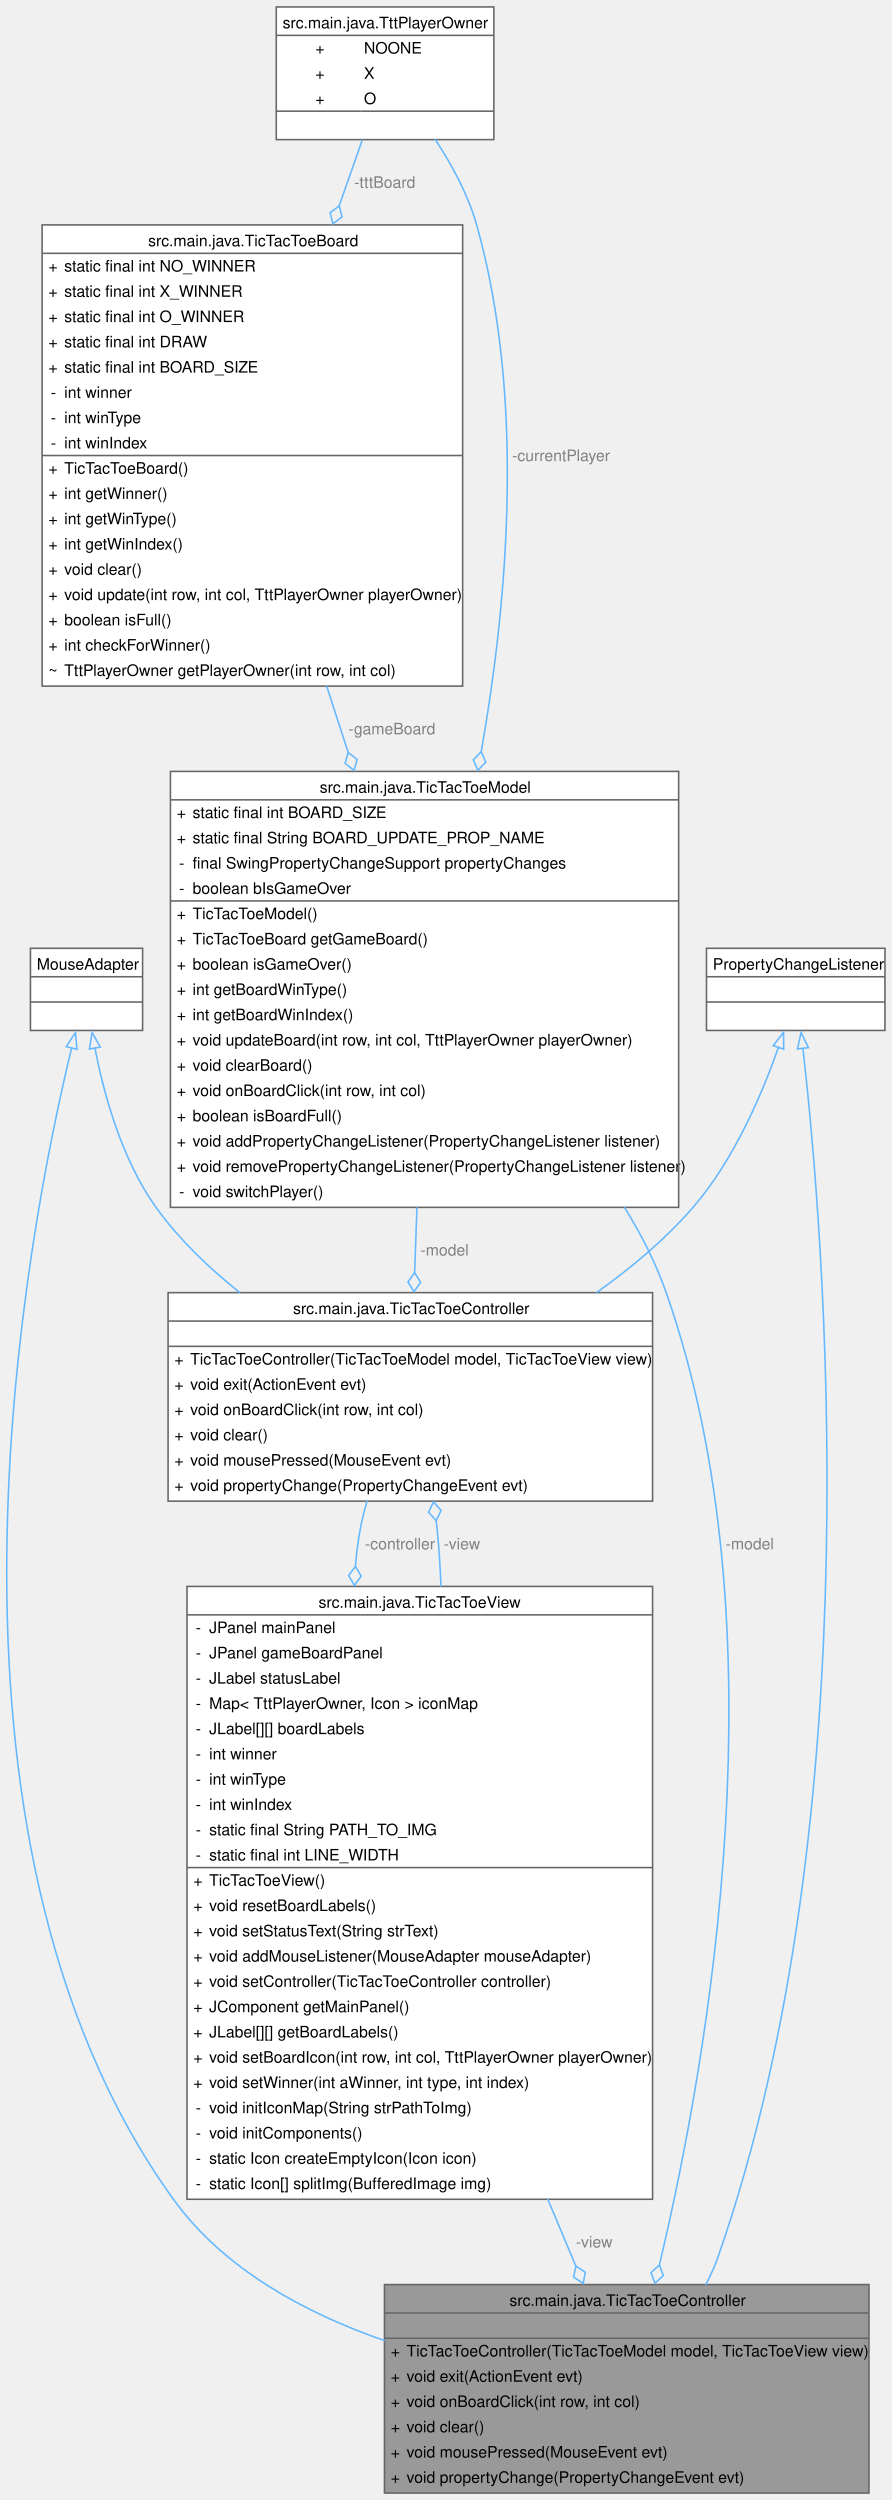
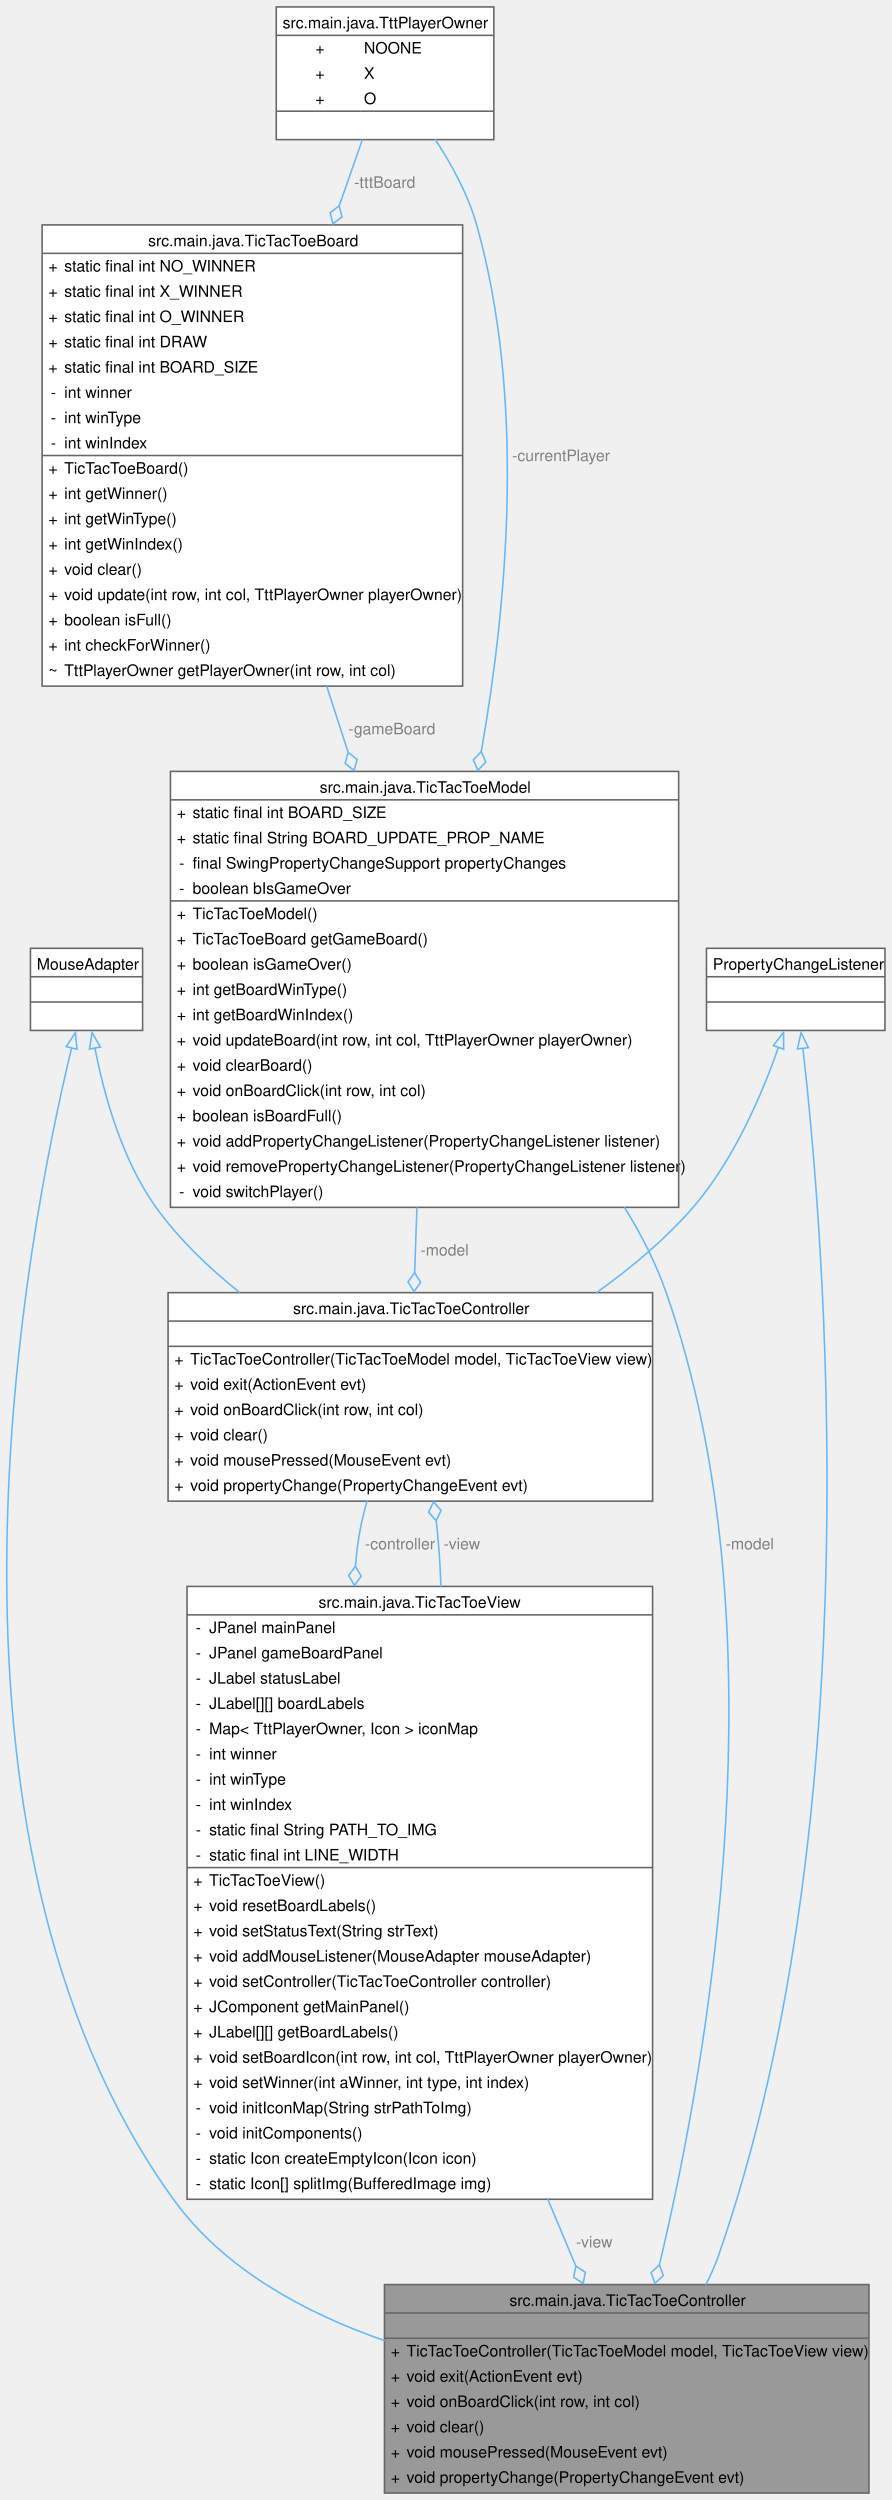
<svg xmlns="http://www.w3.org/2000/svg" xmlns:xlink="http://www.w3.org/1999/xlink" width="564pt" height="1582pt" viewBox="0.00 0.00 564.28 1582.00">
  <g id="graph0" class="graph" transform="scale(1 1) rotate(0) translate(4 1578)">
    <g id="Node000001" class="node">
      <g id="a_Node000001">
        <a xlink:title=" ">
          <polygon fill="#999999" stroke="none" points="546.16,-132 239.41,-132 239.41,0 546.16,0 546.16,-132" />
          <text text-anchor="start" x="318.53" y="-118.5" font-family="Helvetica,sans-Serif" font-size="10.00">src.main.java.TicTacToeController</text>
          <text text-anchor="start" x="391.28" y="-102.5" font-family="Helvetica,sans-Serif" font-size="10.00"> </text>
          <text text-anchor="start" x="243.41" y="-86.5" font-family="Helvetica,sans-Serif" font-size="10.00">+</text>
          <text text-anchor="start" x="253.41" y="-86.5" font-family="Helvetica,sans-Serif" font-size="10.00">TicTacToeController(TicTacToeModel model, TicTacToeView view)</text>
          <text text-anchor="start" x="243.41" y="-70.5" font-family="Helvetica,sans-Serif" font-size="10.00">+</text>
          <text text-anchor="start" x="253.41" y="-70.5" font-family="Helvetica,sans-Serif" font-size="10.00">void exit(ActionEvent evt)</text>
          <text text-anchor="start" x="243.41" y="-54.5" font-family="Helvetica,sans-Serif" font-size="10.00">+</text>
          <text text-anchor="start" x="253.41" y="-54.5" font-family="Helvetica,sans-Serif" font-size="10.00">void onBoardClick(int row, int col)</text>
          <text text-anchor="start" x="243.41" y="-38.5" font-family="Helvetica,sans-Serif" font-size="10.00">+</text>
          <text text-anchor="start" x="253.41" y="-38.5" font-family="Helvetica,sans-Serif" font-size="10.00">void clear()</text>
          <text text-anchor="start" x="243.41" y="-22.5" font-family="Helvetica,sans-Serif" font-size="10.00">+</text>
          <text text-anchor="start" x="253.41" y="-22.5" font-family="Helvetica,sans-Serif" font-size="10.00">void mousePressed(MouseEvent evt)</text>
          <text text-anchor="start" x="243.41" y="-6.5" font-family="Helvetica,sans-Serif" font-size="10.00">+</text>
          <text text-anchor="start" x="253.41" y="-6.5" font-family="Helvetica,sans-Serif" font-size="10.00">void propertyChange(PropertyChangeEvent evt)</text>
          <polygon fill="#666666" stroke="#666666" points="239.41,-114 239.41,-114 546.16,-114 546.16,-114 239.41,-114" />
          <polygon fill="#666666" stroke="#666666" points="239.41,-98 239.41,-98 546.16,-98 546.16,-98 239.41,-98" />
          <polygon fill="none" stroke="#666666" points="239.41,0 239.41,-132 546.16,-132 546.16,0 239.41,0" />
        </a>
      </g>
    </g>
    <g id="Node000002" class="node">
      <g id="a_Node000002">
        <a xlink:title=" ">
          <polygon fill="white" stroke="none" points="86.28,-978 15.28,-978 15.28,-926 86.28,-926 86.28,-978" />
          <text text-anchor="start" x="19.28" y="-964.5" font-family="Helvetica,sans-Serif" font-size="10.00">MouseAdapter</text>
          <text text-anchor="start" x="49.28" y="-948.5" font-family="Helvetica,sans-Serif" font-size="10.00"> </text>
          <text text-anchor="start" x="49.28" y="-932.5" font-family="Helvetica,sans-Serif" font-size="10.00"> </text>
          <polygon fill="#666666" stroke="#666666" points="15.28,-960 15.28,-960 86.28,-960 86.28,-960 15.28,-960" />
          <polygon fill="#666666" stroke="#666666" points="15.28,-944 15.28,-944 86.28,-944 86.28,-944 15.28,-944" />
          <polygon fill="none" stroke="#666666" points="15.28,-926 15.28,-978 86.28,-978 86.28,-926 15.28,-926" />
        </a>
      </g>
    </g>
    <g id="edge1_Node000001_Node000002" class="edge">
      <g id="a_edge1_Node000001_Node000002">
        <a xlink:title=" ">
          <path fill="none" stroke="#63b8ff" d="M41.42,-915.24C12.91,-797.7 -61.17,-417.52 105.78,-186 137.65,-141.81 189.04,-113.97 239.6,-96.45" />
          <polygon fill="none" stroke="#63b8ff" points="37.95,-915.76 43.75,-924.63 44.74,-914.08 37.95,-915.76" />
        </a>
      </g>
    </g>
    <g id="Node000008" class="node">
      <g id="a_Node000008">
        <a xlink:href="classsrc_1_1main_1_1java_1_1_tic_tac_toe_controller.html" target="_top" xlink:title=" ">
          <polygon fill="white" stroke="none" points="409.16,-760 102.41,-760 102.41,-628 409.16,-628 409.16,-760" />
          <text text-anchor="start" x="181.53" y="-746.5" font-family="Helvetica,sans-Serif" font-size="10.00">src.main.java.TicTacToeController</text>
          <text text-anchor="start" x="254.28" y="-730.5" font-family="Helvetica,sans-Serif" font-size="10.00"> </text>
          <text text-anchor="start" x="106.41" y="-714.5" font-family="Helvetica,sans-Serif" font-size="10.00">+</text>
          <text text-anchor="start" x="116.41" y="-714.5" font-family="Helvetica,sans-Serif" font-size="10.00">TicTacToeController(TicTacToeModel model, TicTacToeView view)</text>
          <text text-anchor="start" x="106.41" y="-698.5" font-family="Helvetica,sans-Serif" font-size="10.00">+</text>
          <text text-anchor="start" x="116.41" y="-698.5" font-family="Helvetica,sans-Serif" font-size="10.00">void exit(ActionEvent evt)</text>
          <text text-anchor="start" x="106.41" y="-682.5" font-family="Helvetica,sans-Serif" font-size="10.00">+</text>
          <text text-anchor="start" x="116.41" y="-682.5" font-family="Helvetica,sans-Serif" font-size="10.00">void onBoardClick(int row, int col)</text>
          <text text-anchor="start" x="106.41" y="-666.5" font-family="Helvetica,sans-Serif" font-size="10.00">+</text>
          <text text-anchor="start" x="116.41" y="-666.5" font-family="Helvetica,sans-Serif" font-size="10.00">void clear()</text>
          <text text-anchor="start" x="106.41" y="-650.5" font-family="Helvetica,sans-Serif" font-size="10.00">+</text>
          <text text-anchor="start" x="116.41" y="-650.5" font-family="Helvetica,sans-Serif" font-size="10.00">void mousePressed(MouseEvent evt)</text>
          <text text-anchor="start" x="106.41" y="-634.5" font-family="Helvetica,sans-Serif" font-size="10.00">+</text>
          <text text-anchor="start" x="116.41" y="-634.5" font-family="Helvetica,sans-Serif" font-size="10.00">void propertyChange(PropertyChangeEvent evt)</text>
          <polygon fill="#666666" stroke="#666666" points="102.41,-742 102.41,-742 409.16,-742 409.16,-742 102.41,-742" />
          <polygon fill="#666666" stroke="#666666" points="102.41,-726 102.41,-726 409.16,-726 409.16,-726 102.41,-726" />
          <polygon fill="none" stroke="#666666" points="102.41,-628 102.41,-760 409.16,-760 409.16,-628 102.41,-628" />
        </a>
      </g>
    </g>
    <g id="edge9_Node000008_Node000002" class="edge">
      <g id="a_edge9_Node000008_Node000002">
        <a xlink:title=" ">
          <path fill="none" stroke="#63b8ff" d="M56.02,-915.17C61.7,-885.8 73.05,-844.28 94.78,-814 109.27,-793.81 128.23,-775.62 148.02,-759.88" />
          <polygon fill="none" stroke="#63b8ff" points="52.63,-914.22 54.31,-924.68 59.52,-915.46 52.63,-914.22" />
        </a>
      </g>
    </g>
    <g id="Node000003" class="node">
      <g id="a_Node000003">
        <a xlink:title=" ">
          <polygon fill="white" stroke="none" points="556.28,-978 443.28,-978 443.28,-926 556.28,-926 556.28,-978" />
          <text text-anchor="start" x="447.28" y="-964.5" font-family="Helvetica,sans-Serif" font-size="10.00">PropertyChangeListener</text>
          <text text-anchor="start" x="498.28" y="-948.5" font-family="Helvetica,sans-Serif" font-size="10.00"> </text>
          <text text-anchor="start" x="498.28" y="-932.5" font-family="Helvetica,sans-Serif" font-size="10.00"> </text>
          <polygon fill="#666666" stroke="#666666" points="443.28,-960 443.28,-960 556.28,-960 556.28,-960 443.28,-960" />
          <polygon fill="#666666" stroke="#666666" points="443.28,-944 443.28,-944 556.28,-944 556.28,-944 443.28,-944" />
          <polygon fill="none" stroke="#666666" points="443.28,-926 443.28,-978 556.28,-978 556.28,-926 443.28,-926" />
        </a>
      </g>
    </g>
    <g id="edge2_Node000001_Node000003" class="edge">
      <g id="a_edge2_Node000001_Node000003">
        <a xlink:title=" ">
          <path fill="none" stroke="#63b8ff" d="M504.33,-914.85C517.47,-799.36 548.58,-430.48 450.78,-150 448.64,-143.86 445.91,-137.76 442.8,-131.82" />
          <polygon fill="none" stroke="#63b8ff" points="500.87,-914.3 503.19,-924.64 507.82,-915.11 500.87,-914.3" />
        </a>
      </g>
    </g>
    <g id="edge10_Node000008_Node000003" class="edge">
      <g id="a_edge10_Node000008_Node000003">
        <a xlink:title=" ">
          <path fill="none" stroke="#63b8ff" d="M488.93,-915.52C478.57,-885.93 460.68,-843.92 434.78,-814 417.32,-793.83 395.65,-775.64 373.48,-759.9" />
          <polygon fill="none" stroke="#63b8ff" points="485.54,-916.41 492.05,-924.77 492.17,-914.17 485.54,-916.41" />
        </a>
      </g>
    </g>
    <g id="Node000004" class="node">
      <g id="a_Node000004">
        <a xlink:href="classsrc_1_1main_1_1java_1_1_tic_tac_toe_model.html" target="_top" xlink:title=" ">
          <polygon fill="white" stroke="none" points="425.66,-1090 103.91,-1090 103.91,-814 425.66,-814 425.66,-1090" />
          <text text-anchor="start" x="198.41" y="-1076.5" font-family="Helvetica,sans-Serif" font-size="10.00">src.main.java.TicTacToeModel</text>
          <text text-anchor="start" x="107.91" y="-1060.5" font-family="Helvetica,sans-Serif" font-size="10.00">+</text>
          <text text-anchor="start" x="117.91" y="-1060.5" font-family="Helvetica,sans-Serif" font-size="10.00">static final int BOARD_SIZE</text>
          <text text-anchor="start" x="107.91" y="-1044.5" font-family="Helvetica,sans-Serif" font-size="10.00">+</text>
          <text text-anchor="start" x="117.91" y="-1044.5" font-family="Helvetica,sans-Serif" font-size="10.00">static final String BOARD_UPDATE_PROP_NAME</text>
          <text text-anchor="start" x="109.41" y="-1028.5" font-family="Helvetica,sans-Serif" font-size="10.00">-</text>
          <text text-anchor="start" x="117.91" y="-1028.5" font-family="Helvetica,sans-Serif" font-size="10.00">final SwingPropertyChangeSupport propertyChanges</text>
          <text text-anchor="start" x="109.41" y="-1012.5" font-family="Helvetica,sans-Serif" font-size="10.00">-</text>
          <text text-anchor="start" x="117.91" y="-1012.5" font-family="Helvetica,sans-Serif" font-size="10.00">boolean bIsGameOver</text>
          <text text-anchor="start" x="107.91" y="-996.5" font-family="Helvetica,sans-Serif" font-size="10.00">+</text>
          <text text-anchor="start" x="117.91" y="-996.5" font-family="Helvetica,sans-Serif" font-size="10.00">TicTacToeModel()</text>
          <text text-anchor="start" x="107.91" y="-980.5" font-family="Helvetica,sans-Serif" font-size="10.00">+</text>
          <text text-anchor="start" x="117.91" y="-980.5" font-family="Helvetica,sans-Serif" font-size="10.00">TicTacToeBoard getGameBoard()</text>
          <text text-anchor="start" x="107.91" y="-964.5" font-family="Helvetica,sans-Serif" font-size="10.00">+</text>
          <text text-anchor="start" x="117.91" y="-964.5" font-family="Helvetica,sans-Serif" font-size="10.00">boolean isGameOver()</text>
          <text text-anchor="start" x="107.91" y="-948.5" font-family="Helvetica,sans-Serif" font-size="10.00">+</text>
          <text text-anchor="start" x="117.91" y="-948.5" font-family="Helvetica,sans-Serif" font-size="10.00">int getBoardWinType()</text>
          <text text-anchor="start" x="107.91" y="-932.5" font-family="Helvetica,sans-Serif" font-size="10.00">+</text>
          <text text-anchor="start" x="117.91" y="-932.5" font-family="Helvetica,sans-Serif" font-size="10.00">int getBoardWinIndex()</text>
          <text text-anchor="start" x="107.91" y="-916.5" font-family="Helvetica,sans-Serif" font-size="10.00">+</text>
          <text text-anchor="start" x="117.91" y="-916.5" font-family="Helvetica,sans-Serif" font-size="10.00">void updateBoard(int row, int col, TttPlayerOwner playerOwner)</text>
          <text text-anchor="start" x="107.91" y="-900.5" font-family="Helvetica,sans-Serif" font-size="10.00">+</text>
          <text text-anchor="start" x="117.91" y="-900.5" font-family="Helvetica,sans-Serif" font-size="10.00">void clearBoard()</text>
          <text text-anchor="start" x="107.91" y="-884.5" font-family="Helvetica,sans-Serif" font-size="10.00">+</text>
          <text text-anchor="start" x="117.91" y="-884.5" font-family="Helvetica,sans-Serif" font-size="10.00">void onBoardClick(int row, int col)</text>
          <text text-anchor="start" x="107.91" y="-868.5" font-family="Helvetica,sans-Serif" font-size="10.00">+</text>
          <text text-anchor="start" x="117.91" y="-868.5" font-family="Helvetica,sans-Serif" font-size="10.00">boolean isBoardFull()</text>
          <text text-anchor="start" x="107.91" y="-852.5" font-family="Helvetica,sans-Serif" font-size="10.00">+</text>
          <text text-anchor="start" x="117.91" y="-852.5" font-family="Helvetica,sans-Serif" font-size="10.00">void addPropertyChangeListener(PropertyChangeListener listener)</text>
          <text text-anchor="start" x="107.91" y="-836.5" font-family="Helvetica,sans-Serif" font-size="10.00">+</text>
          <text text-anchor="start" x="117.91" y="-836.5" font-family="Helvetica,sans-Serif" font-size="10.00">void removePropertyChangeListener(PropertyChangeListener listener)</text>
          <text text-anchor="start" x="109.41" y="-820.5" font-family="Helvetica,sans-Serif" font-size="10.00">-</text>
          <text text-anchor="start" x="117.91" y="-820.5" font-family="Helvetica,sans-Serif" font-size="10.00">void switchPlayer()</text>
          <polygon fill="#666666" stroke="#666666" points="103.91,-1072 103.91,-1072 425.66,-1072 425.66,-1072 103.91,-1072" />
          <polygon fill="#666666" stroke="#666666" points="103.91,-1008 103.91,-1008 115.91,-1008 115.91,-1008 103.91,-1008" />
          <polygon fill="#666666" stroke="#666666" points="115.91,-1008 115.91,-1008 425.66,-1008 425.66,-1008 115.91,-1008" />
          <polygon fill="none" stroke="#666666" points="103.91,-814 103.91,-1090 425.66,-1090 425.66,-814 103.91,-814" />
        </a>
      </g>
    </g>
    <g id="edge3_Node000001_Node000004" class="edge">
      <g id="a_edge3_Node000001_Node000004">
        <a xlink:title=" ">
          <path fill="none" stroke="#63b8ff" d="M391.32,-814.07C402.02,-796.81 411.24,-778.64 417.78,-760 492.38,-547.56 444.64,-275.66 413.5,-144.55" />
          <polygon fill="none" stroke="#63b8ff" points="413.48,-144.47 408.18,-139.58 410.66,-132.81 415.95,-137.7 413.48,-144.47" />
        </a>
      </g>
      <text text-anchor="start" x="455.43" y="-597.5" font-family="Helvetica,sans-Serif" font-size="10.00" fill="grey">-model</text>
    </g>
    <g id="edge11_Node000008_Node000004" class="edge">
      <g id="a_edge11_Node000008_Node000004">
        <a xlink:title=" ">
          <path fill="none" stroke="#63b8ff" d="M259.97,-814.01C259.47,-799.83 258.97,-785.8 258.51,-772.62" />
          <polygon fill="none" stroke="#63b8ff" points="258.51,-772.64 254.3,-766.79 258.09,-760.65 262.3,-766.51 258.51,-772.64" />
        </a>
      </g>
      <text text-anchor="start" x="262.21" y="-783.5" font-family="Helvetica,sans-Serif" font-size="10.00" fill="grey">-model</text>
    </g>
    <g id="Node000005" class="node">
      <g id="a_Node000005">
        <a xlink:href="classsrc_1_1main_1_1java_1_1_tic_tac_toe_board.html" target="_top" xlink:title=" ">
          <polygon fill="white" stroke="none" points="288.91,-1436 22.66,-1436 22.66,-1144 288.91,-1144 288.91,-1436" />
          <text text-anchor="start" x="89.78" y="-1422.5" font-family="Helvetica,sans-Serif" font-size="10.00">src.main.java.TicTacToeBoard</text>
          <text text-anchor="start" x="26.66" y="-1406.5" font-family="Helvetica,sans-Serif" font-size="10.00">+</text>
          <text text-anchor="start" x="36.66" y="-1406.5" font-family="Helvetica,sans-Serif" font-size="10.00">static final int NO_WINNER</text>
          <text text-anchor="start" x="26.66" y="-1390.5" font-family="Helvetica,sans-Serif" font-size="10.00">+</text>
          <text text-anchor="start" x="36.66" y="-1390.5" font-family="Helvetica,sans-Serif" font-size="10.00">static final int X_WINNER</text>
          <text text-anchor="start" x="26.66" y="-1374.5" font-family="Helvetica,sans-Serif" font-size="10.00">+</text>
          <text text-anchor="start" x="36.66" y="-1374.5" font-family="Helvetica,sans-Serif" font-size="10.00">static final int O_WINNER</text>
          <text text-anchor="start" x="26.66" y="-1358.5" font-family="Helvetica,sans-Serif" font-size="10.00">+</text>
          <text text-anchor="start" x="36.66" y="-1358.5" font-family="Helvetica,sans-Serif" font-size="10.00">static final int DRAW</text>
          <text text-anchor="start" x="26.66" y="-1342.5" font-family="Helvetica,sans-Serif" font-size="10.00">+</text>
          <text text-anchor="start" x="36.66" y="-1342.5" font-family="Helvetica,sans-Serif" font-size="10.00">static final int BOARD_SIZE</text>
          <text text-anchor="start" x="28.16" y="-1326.5" font-family="Helvetica,sans-Serif" font-size="10.00">-</text>
          <text text-anchor="start" x="36.66" y="-1326.5" font-family="Helvetica,sans-Serif" font-size="10.00">int winner</text>
          <text text-anchor="start" x="28.16" y="-1310.5" font-family="Helvetica,sans-Serif" font-size="10.00">-</text>
          <text text-anchor="start" x="36.66" y="-1310.5" font-family="Helvetica,sans-Serif" font-size="10.00">int winType</text>
          <text text-anchor="start" x="28.16" y="-1294.5" font-family="Helvetica,sans-Serif" font-size="10.00">-</text>
          <text text-anchor="start" x="36.66" y="-1294.5" font-family="Helvetica,sans-Serif" font-size="10.00">int winIndex</text>
          <text text-anchor="start" x="26.66" y="-1278.5" font-family="Helvetica,sans-Serif" font-size="10.00">+</text>
          <text text-anchor="start" x="36.66" y="-1278.5" font-family="Helvetica,sans-Serif" font-size="10.00">TicTacToeBoard()</text>
          <text text-anchor="start" x="26.66" y="-1262.5" font-family="Helvetica,sans-Serif" font-size="10.00">+</text>
          <text text-anchor="start" x="36.66" y="-1262.5" font-family="Helvetica,sans-Serif" font-size="10.00">int getWinner()</text>
          <text text-anchor="start" x="26.66" y="-1246.5" font-family="Helvetica,sans-Serif" font-size="10.00">+</text>
          <text text-anchor="start" x="36.66" y="-1246.5" font-family="Helvetica,sans-Serif" font-size="10.00">int getWinType()</text>
          <text text-anchor="start" x="26.66" y="-1230.5" font-family="Helvetica,sans-Serif" font-size="10.00">+</text>
          <text text-anchor="start" x="36.66" y="-1230.5" font-family="Helvetica,sans-Serif" font-size="10.00">int getWinIndex()</text>
          <text text-anchor="start" x="26.66" y="-1214.5" font-family="Helvetica,sans-Serif" font-size="10.00">+</text>
          <text text-anchor="start" x="36.66" y="-1214.5" font-family="Helvetica,sans-Serif" font-size="10.00">void clear()</text>
          <text text-anchor="start" x="26.66" y="-1198.5" font-family="Helvetica,sans-Serif" font-size="10.00">+</text>
          <text text-anchor="start" x="36.66" y="-1198.5" font-family="Helvetica,sans-Serif" font-size="10.00">void update(int row, int col, TttPlayerOwner playerOwner)</text>
          <text text-anchor="start" x="26.66" y="-1182.5" font-family="Helvetica,sans-Serif" font-size="10.00">+</text>
          <text text-anchor="start" x="36.66" y="-1182.5" font-family="Helvetica,sans-Serif" font-size="10.00">boolean isFull()</text>
          <text text-anchor="start" x="26.66" y="-1166.5" font-family="Helvetica,sans-Serif" font-size="10.00">+</text>
          <text text-anchor="start" x="36.66" y="-1166.5" font-family="Helvetica,sans-Serif" font-size="10.00">int checkForWinner()</text>
          <text text-anchor="start" x="26.66" y="-1150.5" font-family="Helvetica,sans-Serif" font-size="10.00">~</text>
          <text text-anchor="start" x="36.66" y="-1150.5" font-family="Helvetica,sans-Serif" font-size="10.00">TttPlayerOwner getPlayerOwner(int row, int col)</text>
          <polygon fill="#666666" stroke="#666666" points="22.66,-1418 22.66,-1418 288.91,-1418 288.91,-1418 22.66,-1418" />
          <polygon fill="#666666" stroke="#666666" points="22.66,-1290 22.66,-1290 34.66,-1290 34.66,-1290 22.66,-1290" />
          <polygon fill="#666666" stroke="#666666" points="34.66,-1290 34.66,-1290 288.91,-1290 288.91,-1290 34.66,-1290" />
          <polygon fill="none" stroke="#666666" points="22.66,-1144 22.66,-1436 288.91,-1436 288.91,-1144 22.66,-1144" />
        </a>
      </g>
    </g>
    <g id="edge4_Node000004_Node000005" class="edge">
      <g id="a_edge4_Node000004_Node000005">
        <a xlink:title=" ">
          <path fill="none" stroke="#63b8ff" d="M202.8,-1144.07C207.32,-1130.12 211.92,-1115.97 216.45,-1101.98" />
          <polygon fill="none" stroke="#63b8ff" points="216.44,-1102.02 214.48,-1095.08 220.14,-1090.61 222.09,-1097.55 216.44,-1102.02" />
        </a>
      </g>
      <text text-anchor="start" x="216.55" y="-1113.5" font-family="Helvetica,sans-Serif" font-size="10.00" fill="grey">-gameBoard</text>
    </g>
    <g id="Node000006" class="node">
      <g id="a_Node000006">
        <a xlink:href="enumsrc_1_1main_1_1java_1_1_ttt_player_owner.html" target="_top" xlink:title=" ">
          <polygon fill="white" stroke="none" points="308.66,-1574 170.91,-1574 170.91,-1490 308.66,-1490 308.66,-1574" />
          <text text-anchor="start" x="174.91" y="-1560.5" font-family="Helvetica,sans-Serif" font-size="10.00">src.main.java.TttPlayerOwner</text>
          <text text-anchor="start" x="195.66" y="-1544.5" font-family="Helvetica,sans-Serif" font-size="10.00">+</text>
          <text text-anchor="start" x="226.41" y="-1544.5" font-family="Helvetica,sans-Serif" font-size="10.00">NOONE</text>
          <text text-anchor="start" x="195.66" y="-1528.5" font-family="Helvetica,sans-Serif" font-size="10.00">+</text>
          <text text-anchor="start" x="226.41" y="-1528.5" font-family="Helvetica,sans-Serif" font-size="10.00">X</text>
          <text text-anchor="start" x="195.66" y="-1512.5" font-family="Helvetica,sans-Serif" font-size="10.00">+</text>
          <text text-anchor="start" x="226.41" y="-1512.5" font-family="Helvetica,sans-Serif" font-size="10.00">O</text>
          <text text-anchor="start" x="238.28" y="-1496.5" font-family="Helvetica,sans-Serif" font-size="10.00"> </text>
          <polygon fill="#666666" stroke="#666666" points="170.91,-1556 170.91,-1556 308.66,-1556 308.66,-1556 170.91,-1556" />
          <polygon fill="#666666" stroke="#666666" points="170.91,-1508 170.91,-1508 224.41,-1508 224.41,-1508 170.91,-1508" />
          <polygon fill="#666666" stroke="#666666" points="224.41,-1508 224.41,-1508 308.66,-1508 308.66,-1508 224.41,-1508" />
          <polygon fill="none" stroke="#666666" points="170.91,-1490 170.91,-1574 308.66,-1574 308.66,-1490 170.91,-1490" />
        </a>
      </g>
    </g>
    <g id="edge6_Node000004_Node000006" class="edge">
      <g id="a_edge6_Node000004_Node000006">
        <a xlink:title=" ">
          <path fill="none" stroke="#63b8ff" d="M271.4,-1490.29C281.95,-1474.28 292.4,-1455.16 297.78,-1436 328.4,-1327.09 317.7,-1199.18 300.66,-1102.36" />
          <polygon fill="none" stroke="#63b8ff" points="300.69,-1102.51 295.68,-1097.32 298.55,-1090.7 303.56,-1095.89 300.69,-1102.51" />
        </a>
      </g>
      <text text-anchor="start" x="320.21" y="-1286.5" font-family="Helvetica,sans-Serif" font-size="10.00" fill="grey">-currentPlayer</text>
    </g>
    <g id="edge5_Node000005_Node000006" class="edge">
      <g id="a_edge5_Node000005_Node000006">
        <a xlink:title=" ">
          <path fill="none" stroke="#63b8ff" d="M225.44,-1490.02C221.09,-1477.59 216.02,-1463.12 210.65,-1447.77" />
          <polygon fill="none" stroke="#63b8ff" points="210.75,-1448.05 204.99,-1443.71 206.79,-1436.72 212.54,-1441.07 210.75,-1448.05" />
        </a>
      </g>
      <text text-anchor="start" x="220.25" y="-1459.5" font-family="Helvetica,sans-Serif" font-size="10.00" fill="grey">-tttBoard</text>
    </g>
    <g id="Node000007" class="node">
      <g id="a_Node000007">
        <a xlink:href="classsrc_1_1main_1_1java_1_1_tic_tac_toe_view.html" target="_top" xlink:title=" ">
          <polygon fill="white" stroke="none" points="409.16,-574 114.41,-574 114.41,-186 409.16,-186 409.16,-574" />
          <text text-anchor="start" x="197.66" y="-560.5" font-family="Helvetica,sans-Serif" font-size="10.00">src.main.java.TicTacToeView</text>
          <text text-anchor="start" x="119.91" y="-544.5" font-family="Helvetica,sans-Serif" font-size="10.00">-</text>
          <text text-anchor="start" x="128.41" y="-544.5" font-family="Helvetica,sans-Serif" font-size="10.00">JPanel mainPanel</text>
          <text text-anchor="start" x="119.91" y="-528.5" font-family="Helvetica,sans-Serif" font-size="10.00">-</text>
          <text text-anchor="start" x="128.41" y="-528.5" font-family="Helvetica,sans-Serif" font-size="10.00">JPanel gameBoardPanel</text>
          <text text-anchor="start" x="119.91" y="-512.5" font-family="Helvetica,sans-Serif" font-size="10.00">-</text>
          <text text-anchor="start" x="128.41" y="-512.5" font-family="Helvetica,sans-Serif" font-size="10.00">JLabel statusLabel</text>
          <text text-anchor="start" x="119.91" y="-496.5" font-family="Helvetica,sans-Serif" font-size="10.00">-</text>
-           <text text-anchor="start" x="128.41" y="-496.5" font-family="Helvetica,sans-Serif" font-size="10.00">Map&lt; TttPlayerOwner, Icon &gt; iconMap</text>
+           <text text-anchor="start" x="128.41" y="-496.5" font-family="Helvetica,sans-Serif" font-size="10.00">JLabel[][] boardLabels</text>
          <text text-anchor="start" x="119.91" y="-480.5" font-family="Helvetica,sans-Serif" font-size="10.00">-</text>
-           <text text-anchor="start" x="128.41" y="-480.5" font-family="Helvetica,sans-Serif" font-size="10.00">JLabel[][] boardLabels</text>
+           <text text-anchor="start" x="128.41" y="-480.5" font-family="Helvetica,sans-Serif" font-size="10.00">Map&lt; TttPlayerOwner, Icon &gt; iconMap</text>
          <text text-anchor="start" x="119.91" y="-464.5" font-family="Helvetica,sans-Serif" font-size="10.00">-</text>
          <text text-anchor="start" x="128.41" y="-464.5" font-family="Helvetica,sans-Serif" font-size="10.00">int winner</text>
          <text text-anchor="start" x="119.91" y="-448.5" font-family="Helvetica,sans-Serif" font-size="10.00">-</text>
          <text text-anchor="start" x="128.41" y="-448.5" font-family="Helvetica,sans-Serif" font-size="10.00">int winType</text>
          <text text-anchor="start" x="119.91" y="-432.5" font-family="Helvetica,sans-Serif" font-size="10.00">-</text>
          <text text-anchor="start" x="128.41" y="-432.5" font-family="Helvetica,sans-Serif" font-size="10.00">int winIndex</text>
          <text text-anchor="start" x="119.91" y="-416.5" font-family="Helvetica,sans-Serif" font-size="10.00">-</text>
          <text text-anchor="start" x="128.41" y="-416.5" font-family="Helvetica,sans-Serif" font-size="10.00">static final String PATH_TO_IMG</text>
          <text text-anchor="start" x="119.91" y="-400.5" font-family="Helvetica,sans-Serif" font-size="10.00">-</text>
          <text text-anchor="start" x="128.41" y="-400.5" font-family="Helvetica,sans-Serif" font-size="10.00">static final int LINE_WIDTH</text>
          <text text-anchor="start" x="118.41" y="-384.5" font-family="Helvetica,sans-Serif" font-size="10.00">+</text>
          <text text-anchor="start" x="128.41" y="-384.5" font-family="Helvetica,sans-Serif" font-size="10.00">TicTacToeView()</text>
          <text text-anchor="start" x="118.41" y="-368.5" font-family="Helvetica,sans-Serif" font-size="10.00">+</text>
          <text text-anchor="start" x="128.41" y="-368.5" font-family="Helvetica,sans-Serif" font-size="10.00">void resetBoardLabels()</text>
          <text text-anchor="start" x="118.41" y="-352.5" font-family="Helvetica,sans-Serif" font-size="10.00">+</text>
          <text text-anchor="start" x="128.41" y="-352.5" font-family="Helvetica,sans-Serif" font-size="10.00">void setStatusText(String strText)</text>
          <text text-anchor="start" x="118.41" y="-336.5" font-family="Helvetica,sans-Serif" font-size="10.00">+</text>
          <text text-anchor="start" x="128.41" y="-336.5" font-family="Helvetica,sans-Serif" font-size="10.00">void addMouseListener(MouseAdapter mouseAdapter)</text>
          <text text-anchor="start" x="118.41" y="-320.5" font-family="Helvetica,sans-Serif" font-size="10.00">+</text>
          <text text-anchor="start" x="128.41" y="-320.5" font-family="Helvetica,sans-Serif" font-size="10.00">void setController(TicTacToeController controller)</text>
          <text text-anchor="start" x="118.41" y="-304.5" font-family="Helvetica,sans-Serif" font-size="10.00">+</text>
          <text text-anchor="start" x="128.41" y="-304.5" font-family="Helvetica,sans-Serif" font-size="10.00">JComponent getMainPanel()</text>
          <text text-anchor="start" x="118.41" y="-288.5" font-family="Helvetica,sans-Serif" font-size="10.00">+</text>
          <text text-anchor="start" x="128.41" y="-288.5" font-family="Helvetica,sans-Serif" font-size="10.00">JLabel[][] getBoardLabels()</text>
          <text text-anchor="start" x="118.41" y="-272.5" font-family="Helvetica,sans-Serif" font-size="10.00">+</text>
          <text text-anchor="start" x="128.41" y="-272.5" font-family="Helvetica,sans-Serif" font-size="10.00">void setBoardIcon(int row, int col, TttPlayerOwner playerOwner)</text>
          <text text-anchor="start" x="118.41" y="-256.5" font-family="Helvetica,sans-Serif" font-size="10.00">+</text>
          <text text-anchor="start" x="128.41" y="-256.5" font-family="Helvetica,sans-Serif" font-size="10.00">void setWinner(int aWinner, int type, int index)</text>
          <text text-anchor="start" x="119.91" y="-240.5" font-family="Helvetica,sans-Serif" font-size="10.00">-</text>
          <text text-anchor="start" x="128.41" y="-240.5" font-family="Helvetica,sans-Serif" font-size="10.00">void initIconMap(String strPathToImg)</text>
          <text text-anchor="start" x="119.91" y="-224.5" font-family="Helvetica,sans-Serif" font-size="10.00">-</text>
          <text text-anchor="start" x="128.41" y="-224.5" font-family="Helvetica,sans-Serif" font-size="10.00">void initComponents()</text>
          <text text-anchor="start" x="119.91" y="-208.5" font-family="Helvetica,sans-Serif" font-size="10.00">-</text>
          <text text-anchor="start" x="128.41" y="-208.5" font-family="Helvetica,sans-Serif" font-size="10.00">static Icon createEmptyIcon(Icon icon)</text>
          <text text-anchor="start" x="119.91" y="-192.5" font-family="Helvetica,sans-Serif" font-size="10.00">-</text>
          <text text-anchor="start" x="128.41" y="-192.5" font-family="Helvetica,sans-Serif" font-size="10.00">static Icon[] splitImg(BufferedImage img)</text>
          <polygon fill="#666666" stroke="#666666" points="114.41,-556 114.41,-556 409.16,-556 409.16,-556 114.41,-556" />
          <polygon fill="#666666" stroke="#666666" points="114.41,-396 114.41,-396 126.41,-396 126.41,-396 114.41,-396" />
          <polygon fill="#666666" stroke="#666666" points="126.41,-396 126.41,-396 409.16,-396 409.16,-396 126.41,-396" />
          <polygon fill="none" stroke="#666666" points="114.41,-186 114.41,-574 409.16,-574 409.16,-186 114.41,-186" />
        </a>
      </g>
    </g>
    <g id="edge7_Node000001_Node000007" class="edge">
      <g id="a_edge7_Node000001_Node000007">
        <a xlink:title=" ">
          <path fill="none" stroke="#63b8ff" d="M342.7,-186.29C348.93,-171.45 354.96,-157.08 360.55,-143.76" />
          <polygon fill="none" stroke="#63b8ff" points="360.56,-143.74 359.2,-136.66 365.21,-132.68 366.57,-139.76 360.56,-143.74" />
        </a>
      </g>
      <text text-anchor="start" x="360.65" y="-155.5" font-family="Helvetica,sans-Serif" font-size="10.00" fill="grey">-view</text>
    </g>
    <g id="edge12_Node000008_Node000007" class="edge">
      <g id="a_edge12_Node000008_Node000007">
        <a xlink:title=" ">
          <path fill="none" stroke="#63b8ff" d="M275.17,-573.84C274.74,-586.08 273.98,-598.22 272.78,-610 272.59,-611.87 272.38,-613.77 272.14,-615.68" />
          <polygon fill="none" stroke="#63b8ff" points="272.15,-615.63 275.26,-622.13 270.45,-627.51 267.34,-621 272.15,-615.63" />
        </a>
      </g>
      <text text-anchor="start" x="276.87" y="-597.5" font-family="Helvetica,sans-Serif" font-size="10.00" fill="grey">-view</text>
    </g>
    <g id="edge8_Node000007_Node000008" class="edge">
      <g id="a_edge8_Node000007_Node000008">
        <a xlink:title=" ">
          <path fill="none" stroke="#63b8ff" d="M228.51,-628.41C226.7,-622.27 225.15,-616.07 224.03,-610 222.62,-602.36 221.63,-594.56 221.02,-586.69" />
          <polygon fill="none" stroke="#63b8ff" points="221.02,-586.7 216.71,-580.92 220.39,-574.72 224.7,-580.5 221.02,-586.7" />
        </a>
      </g>
      <text text-anchor="start" x="227.03" y="-597.5" font-family="Helvetica,sans-Serif" font-size="10.00" fill="grey">-controller</text>
    </g>
  </g>
</svg>
